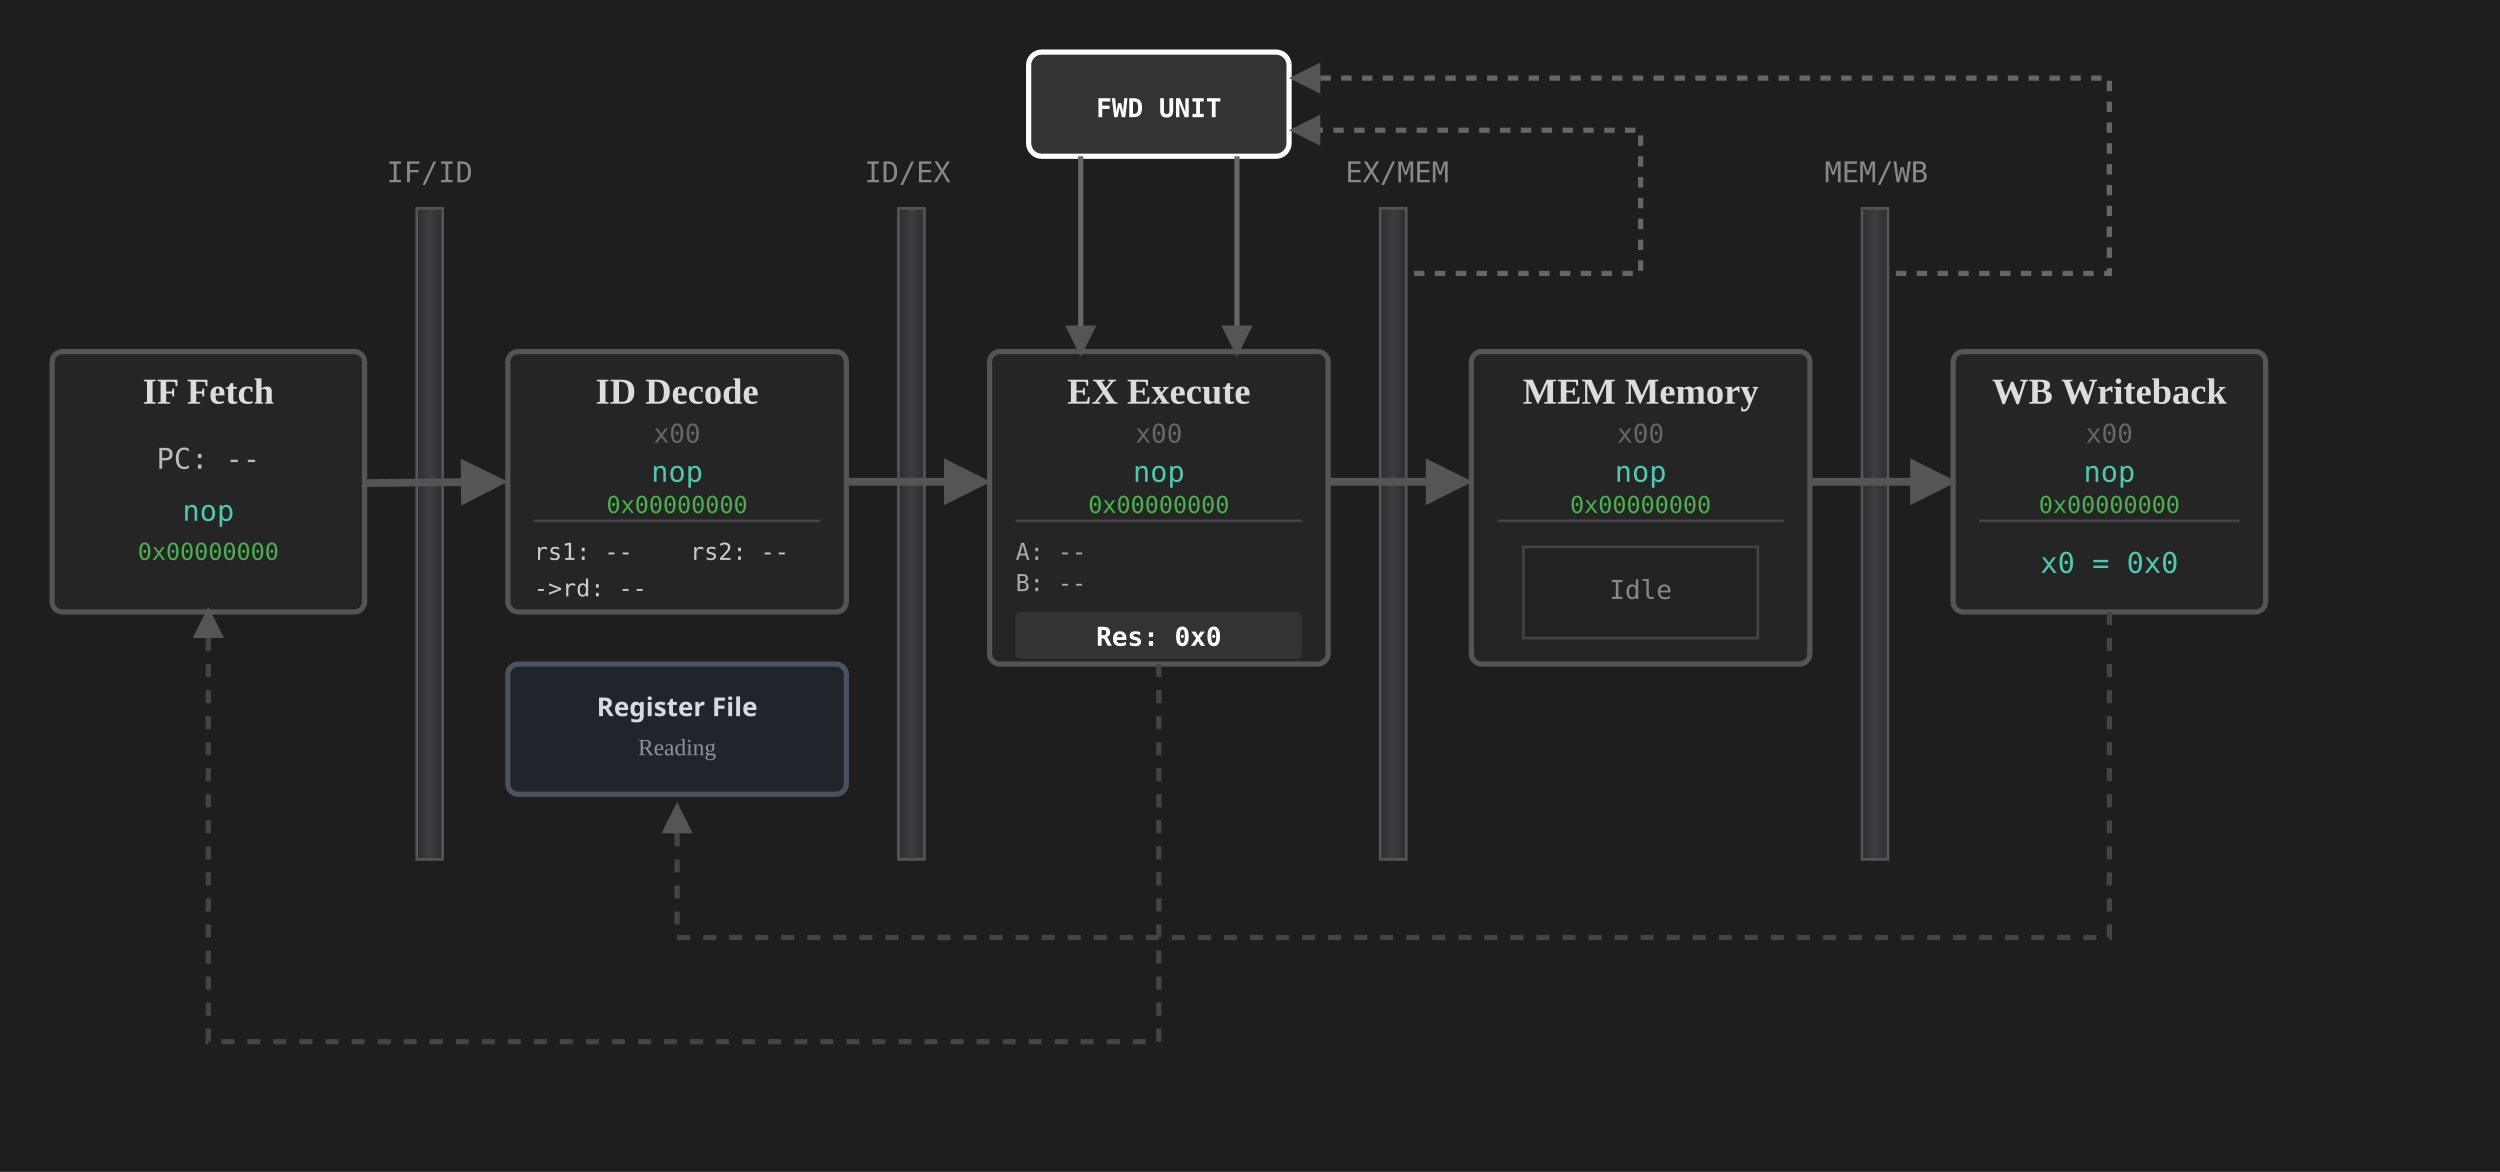
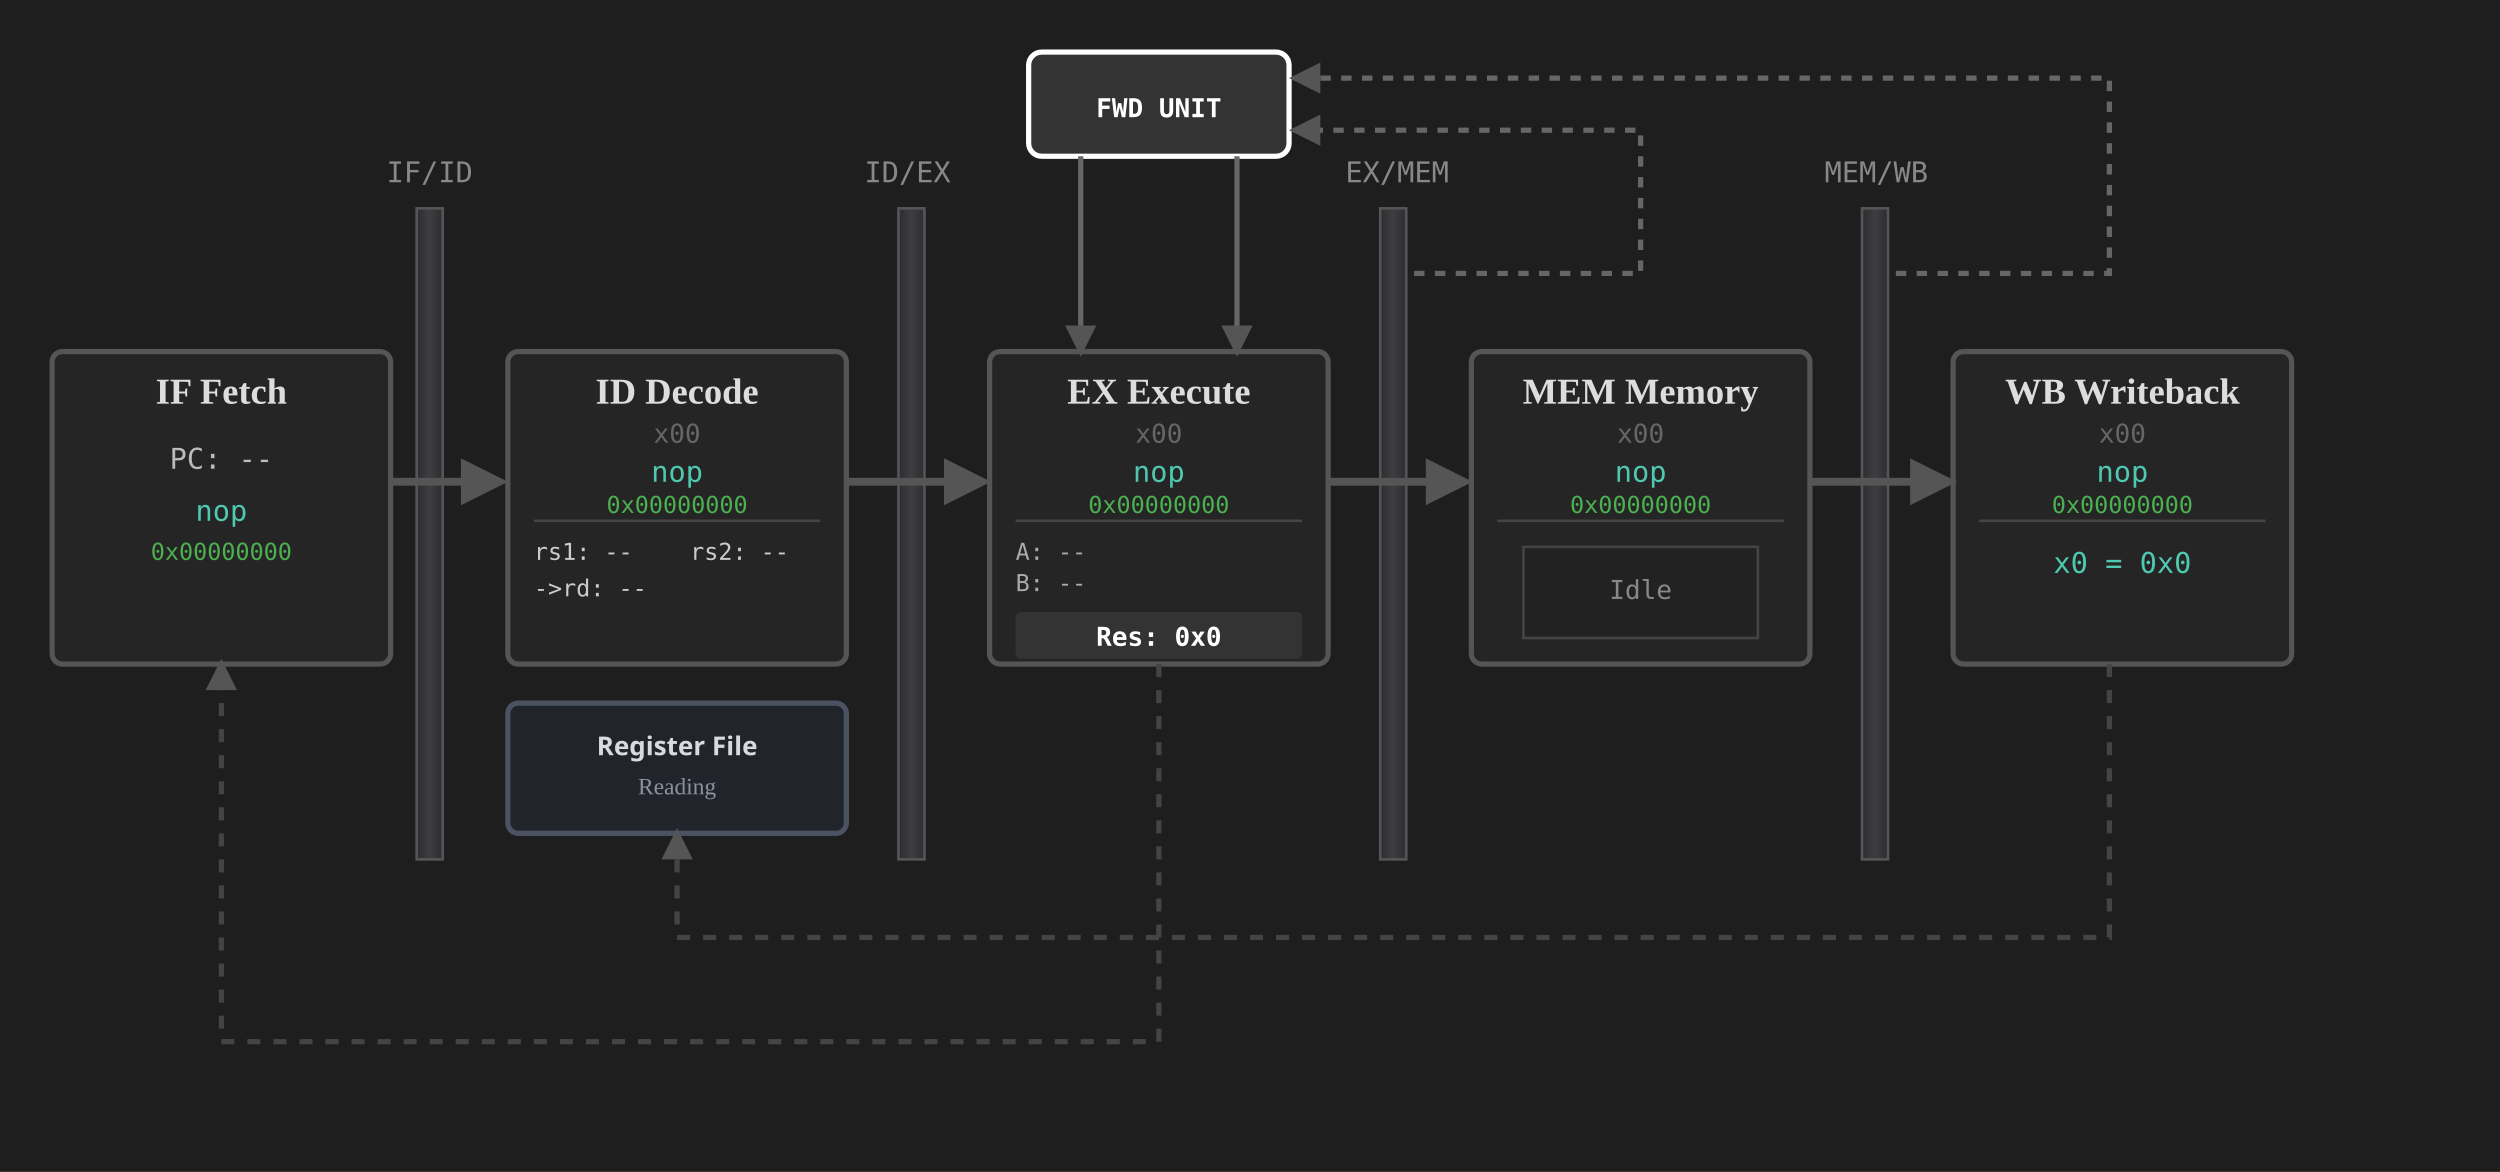
<svg xmlns="http://www.w3.org/2000/svg" width="960" height="450" viewBox="0 0 960 450">
  <defs>
    <marker id="arrow" markerWidth="6" markerHeight="6" refX="5" refY="3" orient="auto" markerUnits="strokeWidth">
      <path d="M0,0 L0,6 L6,3 z" fill="#555" />
    </marker>
    <marker id="arrow-blue" markerWidth="6" markerHeight="6" refX="5" refY="3" orient="auto" markerUnits="strokeWidth">
      <path d="M0,0 L0,6 L6,3 z" fill="#569cd6" />
    </marker>
    <marker id="arrow-green" markerWidth="6" markerHeight="6" refX="5" refY="3" orient="auto" markerUnits="strokeWidth">
      <path d="M0,0 L0,6 L6,3 z" fill="#98c379" />
    </marker>
    <marker id="arrow-purple" markerWidth="6" markerHeight="6" refX="5" refY="3" orient="auto" markerUnits="strokeWidth">
      <path d="M0,0 L0,6 L6,3 z" fill="#c678dd" />
    </marker>
    <linearGradient id="barrierGrad" x1="0%" y1="0%" x2="100%" y2="0%">
      <stop offset="0%" style="stop-color:#2d2d30;stop-opacity:1" />
      <stop offset="50%" style="stop-color:#3e3e42;stop-opacity:1" />
      <stop offset="100%" style="stop-color:#2d2d30;stop-opacity:1" />
    </linearGradient>
  </defs>
  <rect width="960" height="450" fill="#1e1e1e" />
  <g font-family="monospace" font-size="11" fill="#888" text-anchor="middle">
    <rect x="160" y="80" width="10" height="250" fill="url(#barrierGrad)" stroke="#555" stroke-width="1" />
    <text x="165" y="70">IF/ID</text>
    <rect x="345" y="80" width="10" height="250" fill="url(#barrierGrad)" stroke="#555" stroke-width="1" />
    <text x="348.5" y="70">ID/EX</text>
    <rect x="530" y="80" width="10" height="250" fill="url(#barrierGrad)" stroke="#555" stroke-width="1" />
    <text x="536.5" y="70">EX/MEM</text>
    <rect x="715" y="80" width="10" height="250" fill="url(#barrierGrad)" stroke="#555" stroke-width="1" />
    <text x="720.5" y="70">MEM/WB</text>
  </g>
  <g id="group-if" transform="translate(20, 135)">
-     <rect id="stage-if" width="120" height="100" rx="4" fill="#252526" stroke="#555" stroke-width="2" />
-     <text x="60" y="20" text-anchor="middle" font-weight="bold" font-size="14" fill="#ddd">IF Fetch</text>
-     <text id="txt-pc-if" x="60" y="45" text-anchor="middle" font-family="monospace" font-size="11" fill="#bbb">PC: --</text>
-     <text id="txt-asm-if" x="60" y="65" text-anchor="middle" font-family="monospace" font-size="11" fill="#4ec9b0">nop</text>
-     <text id="txt-hex-if" x="60" y="80" text-anchor="middle" font-family="monospace" font-size="9" fill="#4caf50">0x00000000</text>
+     <rect id="stage-if" width="130" height="120" rx="4" fill="#252526" stroke="#555" stroke-width="2" />
+     <text x="65" y="20" text-anchor="middle" font-weight="bold" font-size="14" fill="#ddd">IF Fetch</text>
+     <text id="txt-pc-if" x="65" y="45" text-anchor="middle" font-family="monospace" font-size="11" fill="#bbb">PC: --</text>
+     <text id="txt-asm-if" x="65" y="65" text-anchor="middle" font-family="monospace" font-size="11" fill="#4ec9b0">nop</text>
+     <text id="txt-hex-if" x="65" y="80" text-anchor="middle" font-family="monospace" font-size="9" fill="#4caf50">0x00000000</text>
  </g>
  <g id="group-id" transform="translate(195, 135)">
-     <rect id="stage-id" width="130" height="100" rx="4" fill="#252526" stroke="#555" stroke-width="2" />
+     <rect id="stage-id" width="130" height="120" rx="4" fill="#252526" stroke="#555" stroke-width="2" />
    <text x="65" y="20" text-anchor="middle" font-weight="bold" font-size="14" fill="#ddd">ID Decode</text>
    <text id="txt-pc-id" x="65" y="35" text-anchor="middle" font-family="monospace" font-size="10" fill="#666">x00</text>
    <text id="txt-asm-id" x="65" y="50" text-anchor="middle" font-family="monospace" font-size="11" fill="#4ec9b0">nop</text>
    <text id="txt-hex-id" x="65" y="62" text-anchor="middle" font-family="monospace" font-size="9" fill="#4caf50">0x00000000</text>
    <line x1="10" y1="65" x2="120" y2="65" stroke="#444" />
    <text id="txt-rs1-id" x="10" y="80" font-family="monospace" font-size="9" fill="#ccc">rs1: --</text>
    <text id="txt-rs2-id" x="70" y="80" font-family="monospace" font-size="9" fill="#ccc">rs2: --</text>
    <text id="txt-rd-id" x="10" y="94" font-family="monospace" font-size="9" fill="#ccc">-&gt;rd: --</text>
-     <g id="group-regfile" transform="translate(0, 120)">
+     <g id="group-regfile" transform="translate(0, 135)">
      <rect id="regfile-box" width="130" height="50" rx="4" fill="#21252b" stroke="#4b5363" stroke-width="2" />
      <text id="txt-rf-title" x="65" y="20" text-anchor="middle" font-weight="bold" fill="#d7dae0" font-family="sans-serif" font-size="10">Register File</text>
      <text id="txt-rf-status" x="65" y="35" text-anchor="middle" font-size="9" fill="#8b929e">Reading</text>
    </g>
  </g>
  <g id="group-ex" transform="translate(380, 135)">
    <rect id="stage-ex" width="130" height="120" rx="4" fill="#252526" stroke="#555" stroke-width="2" />
    <text x="65" y="20" text-anchor="middle" font-weight="bold" font-size="14" fill="#ddd">EX Execute</text>
    <text id="txt-pc-ex" x="65" y="35" text-anchor="middle" font-family="monospace" font-size="10" fill="#666">x00</text>
    <text id="txt-asm-ex" x="65" y="50" text-anchor="middle" font-family="monospace" font-size="11" fill="#4ec9b0">nop</text>
    <text id="txt-hex-ex" x="65" y="62" text-anchor="middle" font-family="monospace" font-size="9" fill="#4caf50">0x00000000</text>
    <line x1="10" y1="65" x2="120" y2="65" stroke="#444" />
    <text id="txt-op-a" x="10" y="80" font-family="monospace" font-size="9" fill="#aaa">A: --</text>
    <text id="txt-op-b" x="10" y="92" font-family="monospace" font-size="9" fill="#aaa">B: --</text>
    <rect x="10" y="100" width="110" height="18" rx="2" fill="#333" stroke="none" />
    <text id="txt-alu-ex" x="65" y="113" text-anchor="middle" font-family="monospace" font-size="10" font-weight="bold" fill="#fff">Res: 0x0</text>
  </g>
  <g id="group-mem" transform="translate(565, 135)">
    <rect id="stage-mem" width="130" height="120" rx="4" fill="#252526" stroke="#555" stroke-width="2" />
    <text x="65" y="20" text-anchor="middle" font-weight="bold" font-size="14" fill="#ddd">MEM Memory</text>
    <text id="txt-pc-mem" x="65" y="35" text-anchor="middle" font-family="monospace" font-size="10" fill="#666">x00</text>
    <text id="txt-asm-mem" x="65" y="50" text-anchor="middle" font-family="monospace" font-size="11" fill="#4ec9b0">nop</text>
    <text id="txt-hex-mem" x="65" y="62" text-anchor="middle" font-family="monospace" font-size="9" fill="#4caf50">0x00000000</text>
    <line x1="10" y1="65" x2="120" y2="65" stroke="#444" />
    <rect x="20" y="75" width="90" height="35" fill="#222" stroke="#444" stroke-width="1" />
    <text id="txt-mem-status" x="65" y="95" text-anchor="middle" font-family="monospace" font-size="10" fill="#888">Idle</text>
  </g>
  <g id="group-wb" transform="translate(750, 135)">
-     <rect id="stage-wb" width="120" height="100" rx="4" fill="#252526" stroke="#555" stroke-width="2" />
-     <text x="60" y="20" text-anchor="middle" font-weight="bold" font-size="14" fill="#ddd">WB Writeback</text>
-     <text id="txt-pc-wb" x="60" y="35" text-anchor="middle" font-family="monospace" font-size="10" fill="#666">x00</text>
-     <text id="txt-asm-wb" x="60" y="50" text-anchor="middle" font-family="monospace" font-size="11" fill="#4ec9b0">nop</text>
-     <text id="txt-hex-wb" x="60" y="62" text-anchor="middle" font-family="monospace" font-size="9" fill="#4caf50">0x00000000</text>
-     <line x1="10" y1="65" x2="110" y2="65" stroke="#444" />
-     <text id="txt-wb-reg" x="60" y="85" text-anchor="middle" font-family="monospace" font-size="11" fill="#4ec9b0">x0 = 0x0</text>
+     <rect id="stage-wb" width="130" height="120" rx="4" fill="#252526" stroke="#555" stroke-width="2" />
+     <text x="65" y="20" text-anchor="middle" font-weight="bold" font-size="14" fill="#ddd">WB Writeback</text>
+     <text id="txt-pc-wb" x="65" y="35" text-anchor="middle" font-family="monospace" font-size="10" fill="#666">x00</text>
+     <text id="txt-asm-wb" x="65" y="50" text-anchor="middle" font-family="monospace" font-size="11" fill="#4ec9b0">nop</text>
+     <text id="txt-hex-wb" x="65" y="62" text-anchor="middle" font-family="monospace" font-size="9" fill="#4caf50">0x00000000</text>
+     <line x1="10" y1="65" x2="120" y2="65" stroke="#444" />
+     <text id="txt-wb-reg" x="65" y="85" text-anchor="middle" font-family="monospace" font-size="11" fill="#4ec9b0">x0 = 0x0</text>
  </g>
-   <path d="M 140 185.5 L 192 185" stroke="#555" stroke-width="3" marker-end="url(#arrow)" />
+   <path d="M 150 185 L 192 185" stroke="#555" stroke-width="3" marker-end="url(#arrow)" />
  <path d="M 325 185 L 377.5 185" stroke="#555" stroke-width="3" marker-end="url(#arrow)" />
  <path d="M 510 185 L 562.5 185" stroke="#555" stroke-width="3" marker-end="url(#arrow)" />
  <path d="M 695 185 L 748.5 185" stroke="#555" stroke-width="3" marker-end="url(#arrow)" />
  <rect id="box-fwd-unit" x="395" y="20" width="100" height="40" rx="5" ry="5" fill="#333" stroke="#fff" stroke-width="2" />
  <text id="txt-fwd-status" x="445" y="45" fill="white" font-family="monospace" font-size="10" text-anchor="middle" font-weight="bold">FWD UNIT</text>
  <path id="wire-mem-fwd" d="M 543 105 L  630 105 L 630 50 L 497 50 " fill="none" stroke="#666" stroke-width="2" stroke-dasharray="4,4" marker-end="url(#arrow)" />
  <path id="wire-wb-fwd" d="M 728 105 L 810 105 L 810 30 L 497 30" fill="none" stroke="#666" stroke-width="2" stroke-dasharray="4,4" marker-end="url(#arrow)" />
  <path id="wire-fwd-a" d="M 415 60 L 415 135" fill="none" stroke="#666" stroke-width="2" marker-end="url(#arrow)" />
  <path id="wire-fwd-b" d="M 475 60 L 475 135" fill="none" stroke="#666" stroke-width="2" marker-end="url(#arrow)" />
-   <path id="wire-wb-back" d="M 810 235 L 810 360 L 260 360 L 260 310" fill="none" stroke="#444" stroke-width="2" stroke-dasharray="5,5" marker-end="url(#arrow)" />
-   <path id="wire-branch" d="M 445 255 L 445 400 L 80 400 L 80 235" fill="none" stroke="#444" stroke-width="2" stroke-dasharray="5,5" marker-end="url(#arrow)" />
+   <path id="wire-wb-back" d="M 810 255 L 810 360 L 260 360 L 260 320" fill="none" stroke="#444" stroke-width="2" stroke-dasharray="5,5" marker-end="url(#arrow)" />
+   <path id="wire-branch" d="M 445 255 L 445 400 L 85 400 L 85 255" fill="none" stroke="#444" stroke-width="2" stroke-dasharray="5,5" marker-end="url(#arrow)" />
  <text id="txt-branch-target" x="260" y="390" text-anchor="middle" font-family="monospace" font-size="11" fill="#555" font-weight="bold" />
</svg>
